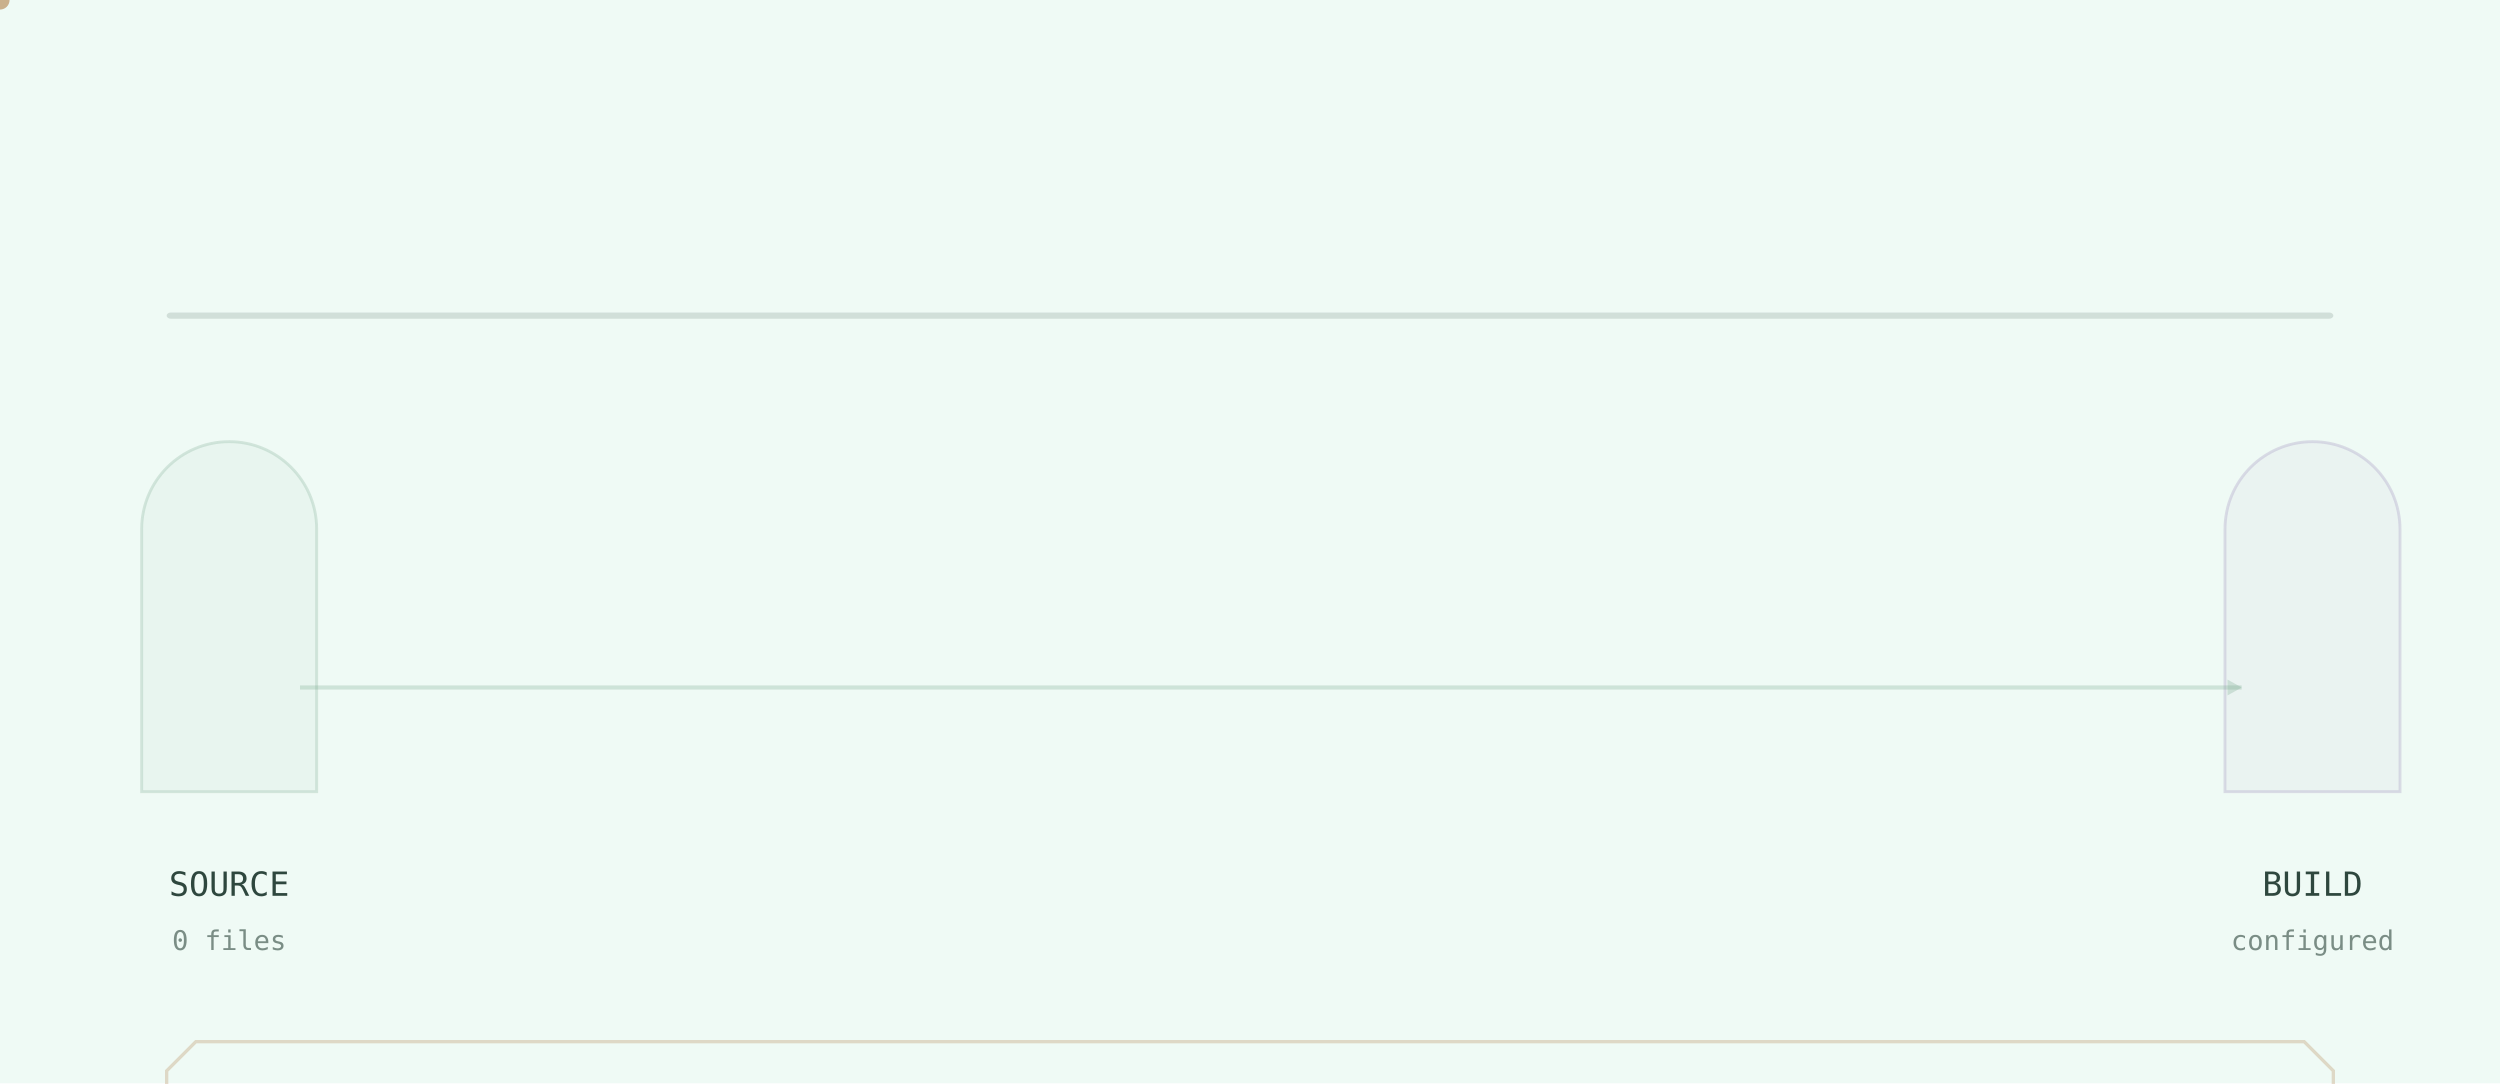
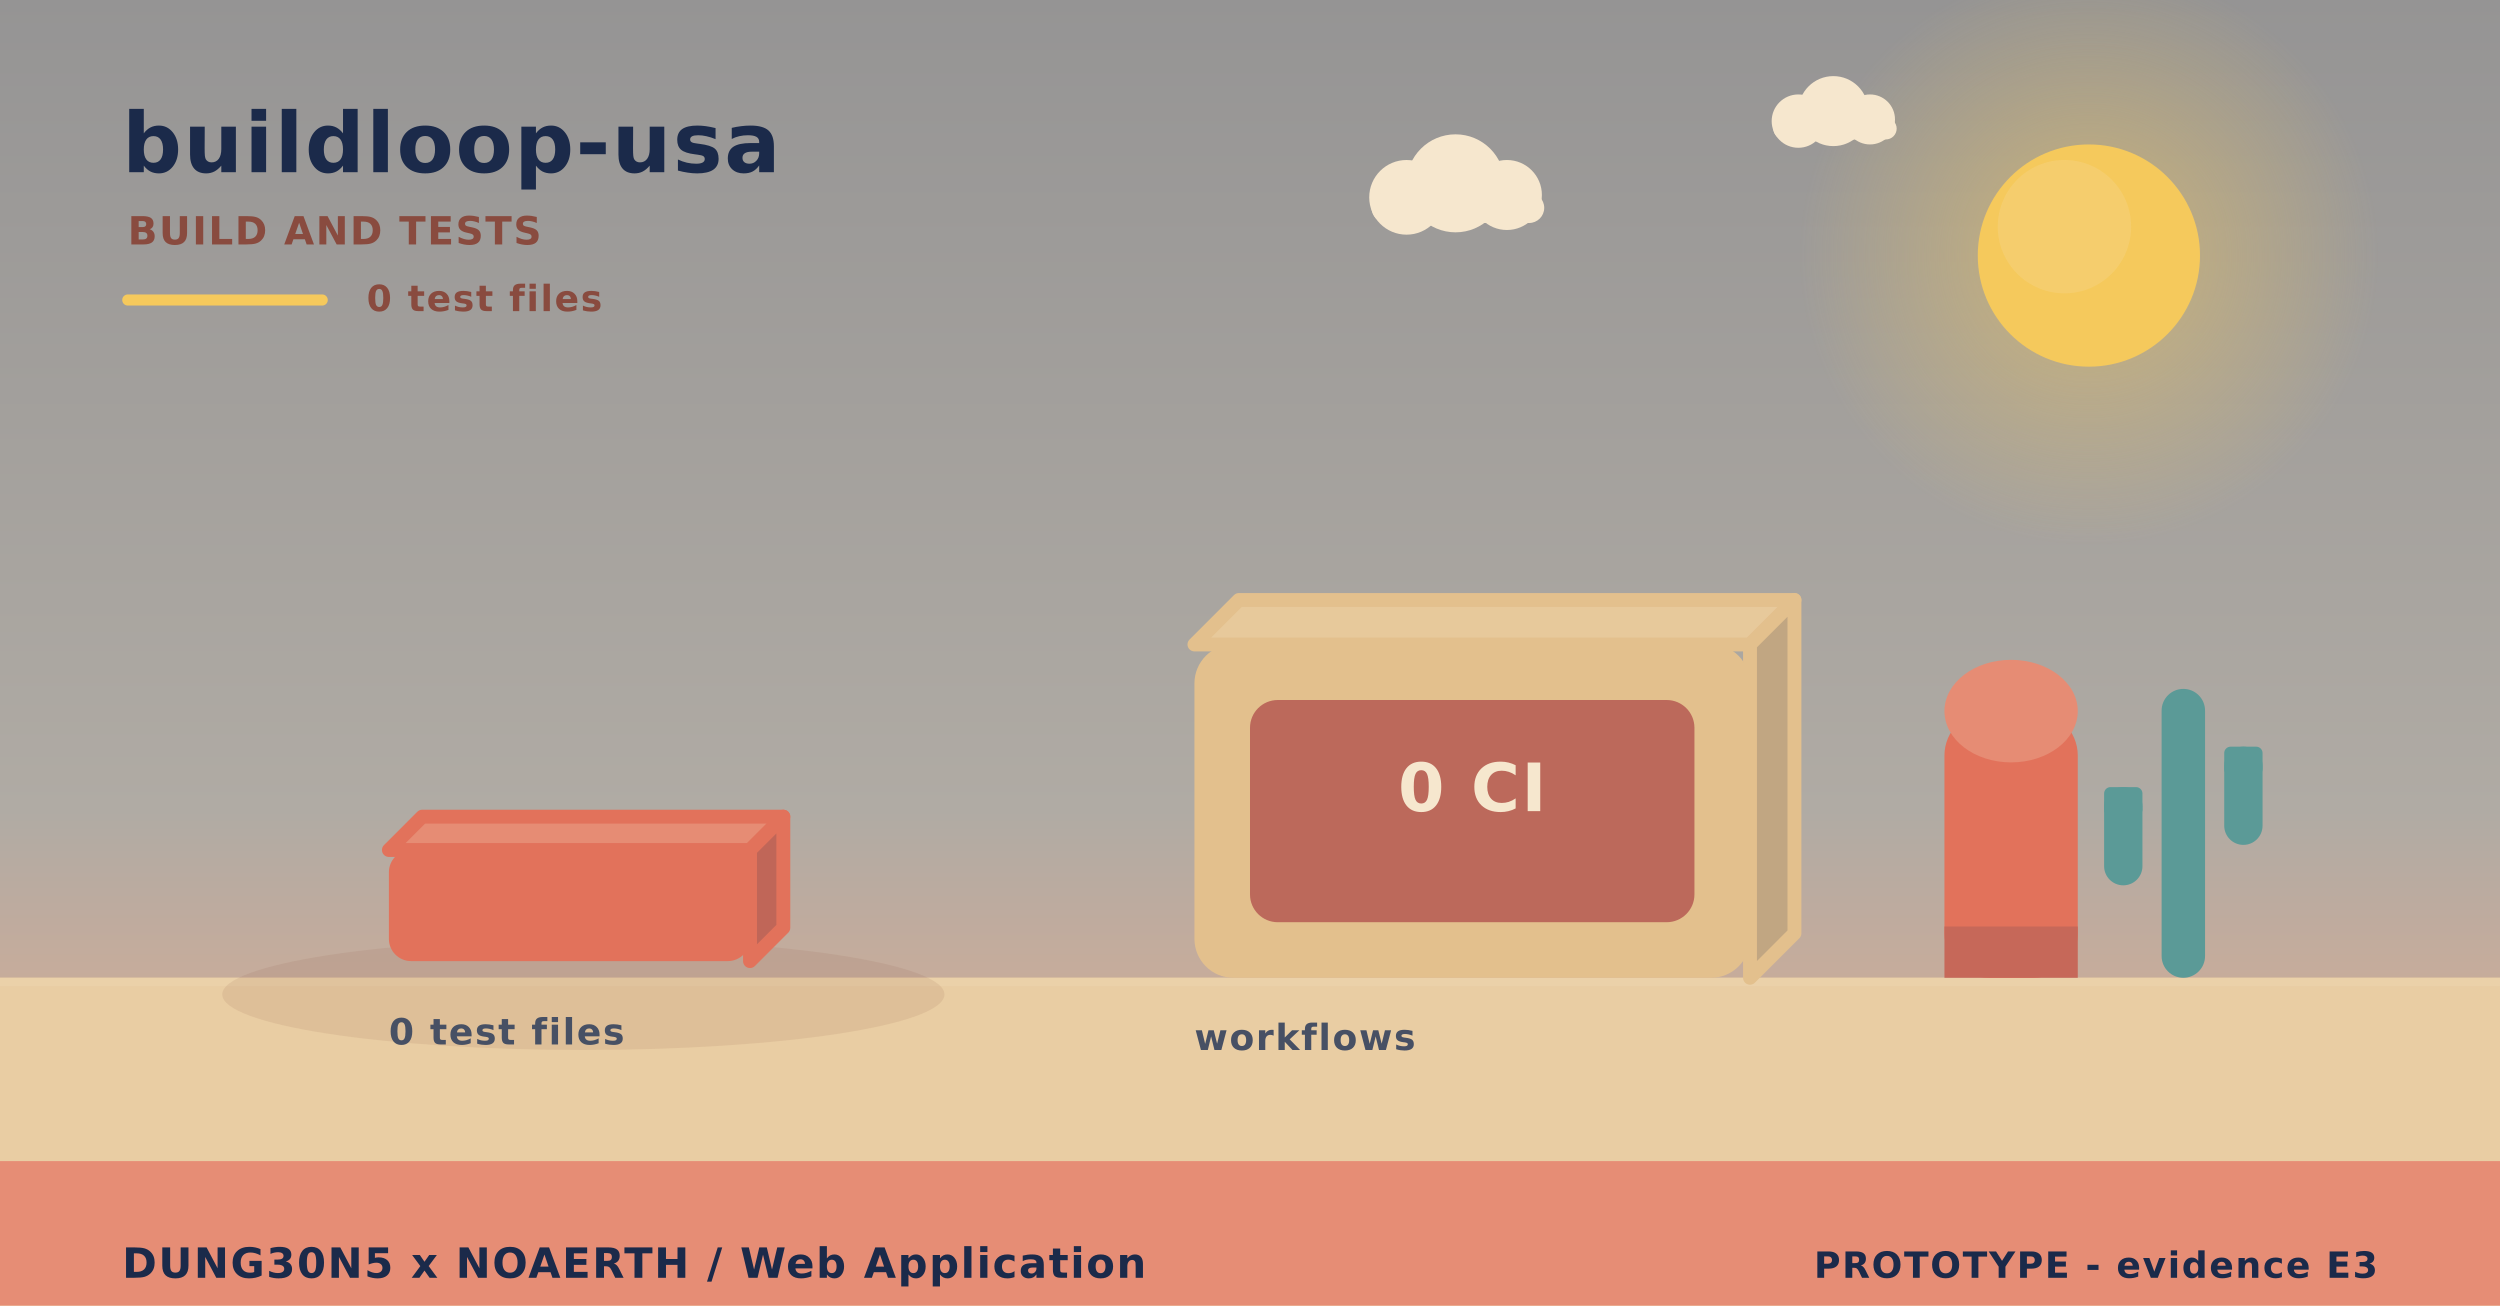
- <svg xmlns="http://www.w3.org/2000/svg" viewBox="0 0 1200 520" width="1200" height="520" role="img" aria-label="buildloop-usa build evidence">
-   <rect width="1200" height="520" fill="#effaf5" />
-   <defs>
-     <linearGradient id="gb" x1="0" y1="0" x2="1" y2="1">
-       <stop offset="0%" stop-color="#74a68b" />
-       <stop offset="100%" stop-color="#907eb3" />
-     </linearGradient>
-   </defs>
-   <rect x="80.00" y="150.00" width="1040.00" height="3.00" rx="2.00" fill="rgba(26,52,43,0.140)" opacity="1.00" />
-   <path d="M68.00,380.00 L68.00,254.00 A42.00,42.00 0 0 1 152.00,254.00 L152.00,380.00 Z" fill="rgba(116,166,139,0.100)" opacity="0.55" stroke="rgba(116,166,139,0.450)" stroke-width="1.4" />
-   <polygon points="-192.26,189.00 -136.83,221.00 -136.83,157.00 -192.26,125.00" fill="#73614b" opacity="0.95" />
-   <polygon points="-247.68,221.00 -192.26,253.00 -192.26,189.00 -247.68,157.00" fill="#70628c" opacity="0.95" />
-   <polygon points="-192.26,125.00 -136.83,157.00 -192.26,189.00 -247.68,157.00" fill="#74a68b" opacity="0.95" />
-   <text x="110" y="430" font-family="ui-monospace,Menlo,monospace" font-size="16" fill="rgba(26,52,43,0.900)" text-anchor="middle">SOURCE</text>
-   <text x="110" y="456" font-family="ui-monospace,Menlo,monospace" font-size="13" fill="rgba(26,52,43,0.550)" text-anchor="middle">0 files</text>
-   <path d="M1068.00,380.00 L1068.00,254.00 A42.00,42.00 0 0 1 1152.00,254.00 L1152.00,380.00 Z" fill="rgba(144,126,179,0.100)" opacity="0.55" stroke="rgba(144,126,179,0.450)" stroke-width="1.4" />
-   <polygon points="673.77,689.00 729.19,721.00 729.19,657.00 673.77,625.00" fill="#73614b" opacity="0.95" />
-   <polygon points="618.34,721.00 673.77,753.00 673.77,689.00 618.34,657.00" fill="#70628c" opacity="0.95" />
-   <polygon points="673.77,625.00 729.19,657.00 673.77,689.00 618.34,657.00" fill="#907eb3" opacity="0.95" />
-   <text x="1110" y="430" font-family="ui-monospace,Menlo,monospace" font-size="16" fill="rgba(26,52,43,0.900)" text-anchor="middle">BUILD</text>
-   <text x="1110" y="456" font-family="ui-monospace,Menlo,monospace" font-size="13" fill="rgba(26,52,43,0.550)" text-anchor="middle">configured</text>
-   <line x1="144.00" y1="330.00" x2="1076.00" y2="330.00" stroke="rgba(116,166,139,0.500)" stroke-width="2.00" opacity="0.55" />
-   <polygon points="1076.00,330.00 1069.20,326.20 1069.20,333.80" fill="rgba(116,166,139,0.500)" opacity="0.55" />
-   <g opacity="0.9">
-     <circle cx="0.00" cy="0.00" r="4.60" fill="#c7a781" opacity="1.00" />
-     <animateTransform attributeName="transform" type="translate" values="144.00,330.00 1076.00,330.00" dur="4.033s" begin="0.0s" repeatCount="indefinite" />
-     <animateTransform attributeName="transform" type="translate" values="1076.00,330.00 144.00,330.00" dur="4.033s" begin="2.017s" repeatCount="indefinite" />
+ <svg xmlns="http://www.w3.org/2000/svg" width="900" height="470" viewBox="0 0 900 470" role="img" aria-label="buildloop-usa - how it is verified">
+   <linearGradient id="skyb" x1="0" y1="0" x2="0" y2="1">
+     <stop offset="0" stop-color="#959494" />
+     <stop offset="0.62" stop-color="#b0aba4" />
+     <stop offset="1" stop-color="#f3ad8a" />
+   </linearGradient>
+   <rect width="900" height="470" fill="url(#skyb)" />
+   <radialGradient id="sunb">
+     <stop offset="0.35" stop-color="#f5c95c" stop-opacity="0.34" />
+     <stop offset="1" stop-color="#f5c95c" stop-opacity="0" />
+   </radialGradient>
+   <circle cx="752" cy="92" r="104" fill="url(#sunb)" />
+   <circle cx="752" cy="92" r="40" fill="#f5c95c" />
+   <circle cx="743.2" cy="81.6" r="24" fill="#f5d27e" opacity="0.5" />
+   <g>
+     <circle cx="524" cy="66" r="17.64" fill="#f6e7ce" />
+     <circle cx="506.36" cy="71.04" r="13.44" fill="#f6e7ce" />
+     <circle cx="542.48" cy="70.2" r="12.6" fill="#f6e7ce" />
+     <rect x="493.76" y="69.36" width="62.16" height="10.92" rx="5.46" fill="#f6e7ce" />
+     <animateTransform attributeName="transform" type="translate" values="0 0;24 0;0 0" dur="36s" begin="0s" repeatCount="indefinite" />
  </g>
-   <path d="M94.00,500.00 H1106.00 L1120.00,514.00 V546.00 L1106.00,560.00 H94.00 L80.00,546.00 V514.00 Z" fill="none" stroke="rgba(199,167,129,0.500)" stroke-width="1.60" opacity="0.80" />
-   <text x="600" y="536" font-family="ui-monospace,Menlo,monospace" font-size="16" fill="rgba(199,167,129,0.950)" text-anchor="middle">no test suite present in this repository — shown as measured, not implied</text>
+   <g>
+     <circle cx="660" cy="40" r="12.6" fill="#f6e7ce" />
+     <circle cx="647.4" cy="43.6" r="9.6" fill="#f6e7ce" />
+     <circle cx="673.2" cy="43" r="9" fill="#f6e7ce" />
+     <rect x="638.4" y="42.4" width="44.4" height="7.8" rx="3.9" fill="#f6e7ce" />
+     <animateTransform attributeName="transform" type="translate" values="0 0;-18 0;0 0" dur="46s" begin="3s" repeatCount="indefinite" />
+   </g>
+   <rect x="0" y="352" width="900" height="118" fill="#e9cda3" />
+   <rect x="0" y="352" width="900" height="3" fill="#ebd1a9" />
+   <text x="44" y="62" font-family="Verdana,DejaVu Sans,sans-serif" font-size="30" font-weight="700" letter-spacing="0.6" fill="#1b2a4a" text-anchor="start">buildloop-usa</text>
+   <text x="46" y="88" font-family="Verdana,DejaVu Sans,sans-serif" font-size="14" font-weight="700" letter-spacing="0.6" fill="#894b3f" text-anchor="start">BUILD AND TESTS</text>
+   <rect x="44" y="106" width="74" height="4" rx="2" fill="#f5c95c" />
+   <text x="132" y="112" font-family="Verdana,DejaVu Sans,sans-serif" font-size="13" font-weight="700" letter-spacing="0.6" fill="#894b3f" text-anchor="start">0 test files</text>
+   <ellipse cx="210" cy="358" rx="130" ry="20" fill="rgba(138,90,68,0.11)" />
+   <g>
+     <path d="M140,306 L270,306 L282,294 L152,294 Z" fill="#e68c74" stroke="#e2725b" stroke-width="5" stroke-linejoin="round" />
+     <path d="M270,306 L282,294 L282,334 L270,346 Z" fill="#c06658" stroke="#e2725b" stroke-width="5" stroke-linejoin="round" />
+     <rect x="140" y="306" width="130" height="40" rx="8" fill="#e2725b" />
+     <animateTransform attributeName="transform" type="translate" values="0 10;0 0" dur="0.8s" begin="0.5s" fill="freeze" />
+   </g>
+   <text x="140" y="376" font-family="Verdana,DejaVu Sans,sans-serif" font-size="13" font-weight="700" letter-spacing="0.6" fill="#475064" text-anchor="start">0 test files</text>
+   <path d="M430,232 L630,232 L646,216 L446,216 Z" fill="#e7c99b" stroke="#e3c08d" stroke-width="5" stroke-linejoin="round" />
+   <path d="M630,232 L646,216 L646,336 L630,352 Z" fill="#c1a682" stroke="#e3c08d" stroke-width="5" stroke-linejoin="round" />
+   <rect x="430" y="232" width="200" height="120" rx="14" fill="#e3c08d" />
+   <rect x="450" y="252" width="160" height="80" rx="10" fill="#ba6458" opacity="0.94" />
+   <text x="530" y="292" font-family="Verdana,DejaVu Sans,sans-serif" font-size="24" font-weight="700" letter-spacing="0.6" fill="#f6e7ce" text-anchor="middle">0 CI</text>
+   <text x="430" y="378" font-family="Verdana,DejaVu Sans,sans-serif" font-size="13" font-weight="700" letter-spacing="0.6" fill="#475064" text-anchor="start">workflows</text>
+   <rect x="700" y="256" width="48" height="96" rx="16" fill="#e2725b" />
+   <ellipse cx="724" cy="256" rx="24" ry="18.46" fill="#e68c74" />
+   <rect x="700" y="333.54" width="48" height="18.46" fill="#c66859" />
+   <rect x="778.18" y="248" width="15.64" height="104" rx="7.82" fill="#5b9a97" />
+   <rect x="757.48" y="283.36" width="13.8" height="35.36" rx="6.9" fill="#5b9a97" />
+   <rect x="757.48" y="283.36" width="13.8" height="10.4" rx="2.3" fill="#5b9a97" />
+   <rect x="800.72" y="268.8" width="13.8" height="35.36" rx="6.9" fill="#5b9a97" />
+   <rect x="800.72" y="268.8" width="13.8" height="10.4" rx="2.3" fill="#5b9a97" />
+   <rect x="0" y="418" width="900" height="52" rx="0" fill="#e68972" opacity="0.94" />
+   <text x="44" y="460" font-family="Verdana,DejaVu Sans,sans-serif" font-size="15" font-weight="700" letter-spacing="0.6" fill="#1b2a4a" text-anchor="start">DUNG30N5 x NOAERTH  /  Web Application</text>
+   <text x="856" y="460" font-family="Verdana,DejaVu Sans,sans-serif" font-size="13" font-weight="700" letter-spacing="0.6" fill="#1b2a4a" text-anchor="end">PROTOTYPE  -  evidence E3</text>
</svg>
